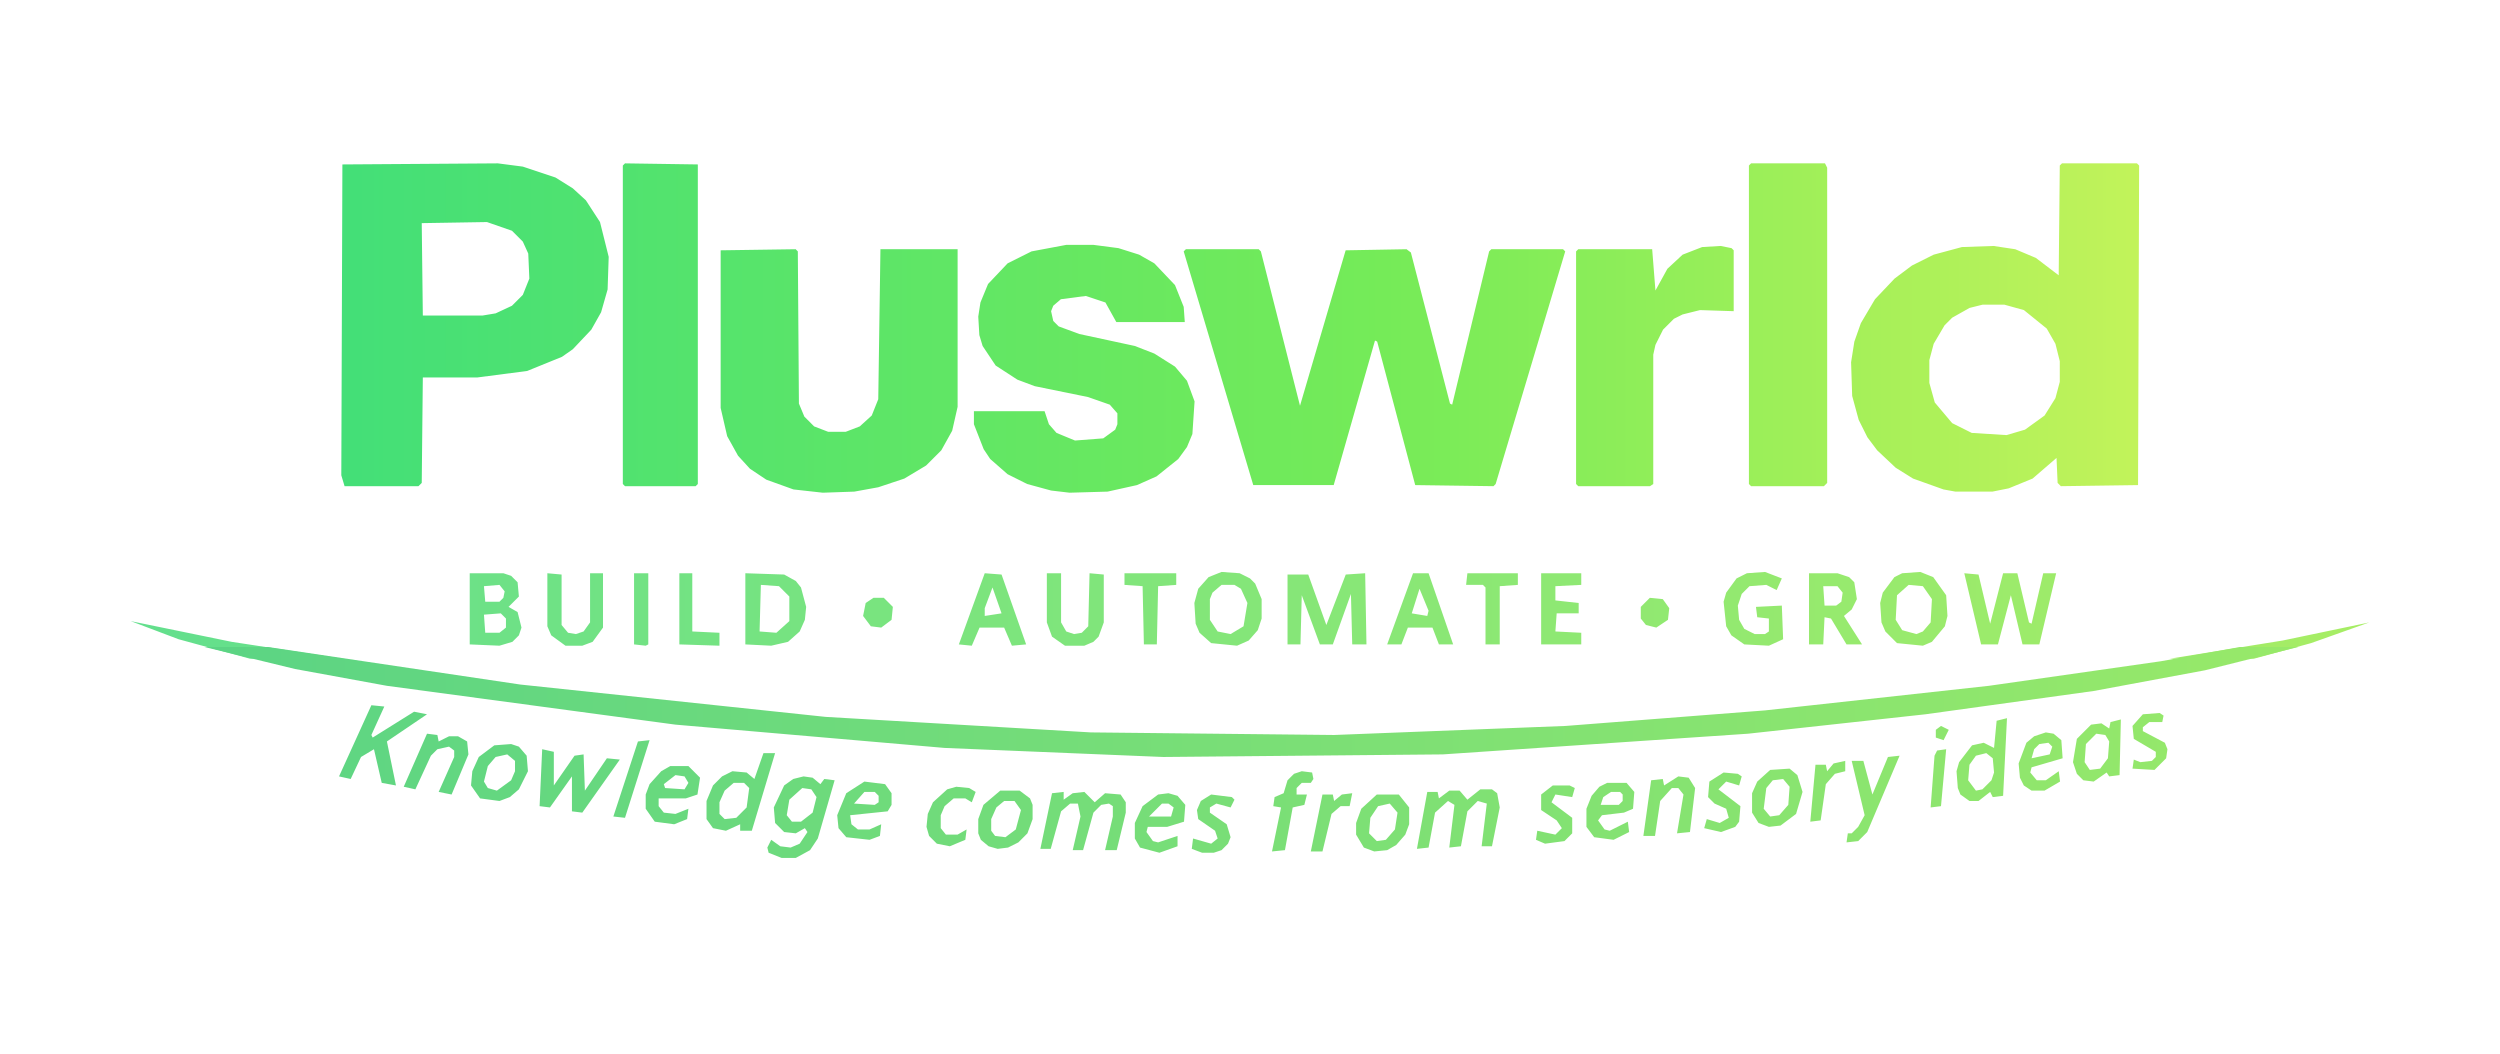
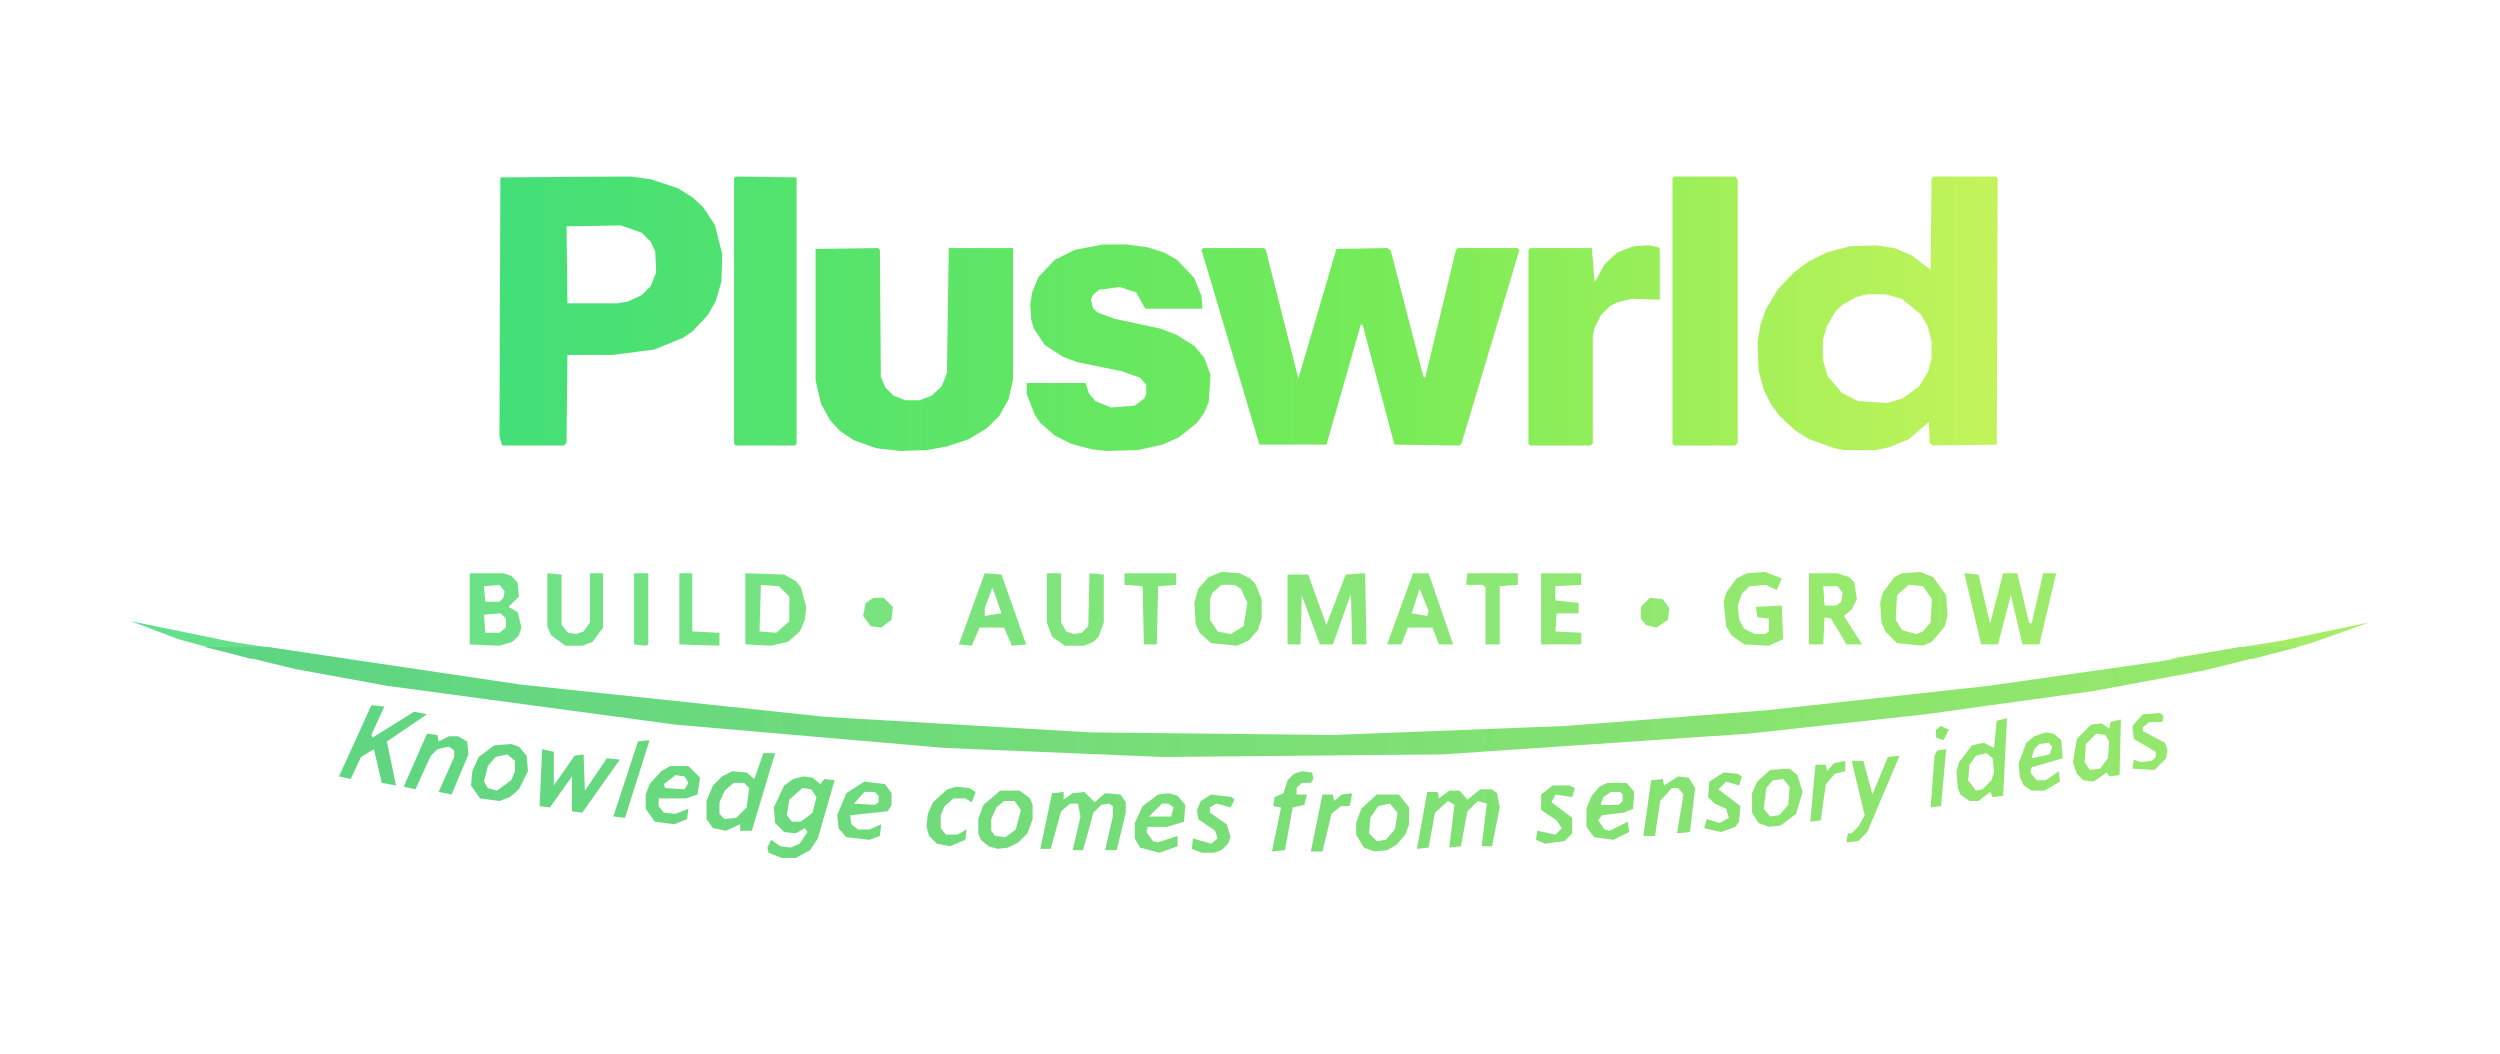
<svg xmlns="http://www.w3.org/2000/svg" width="1932" height="814" viewBox="0 0 1932 814" role="img" aria-labelledby="title desc" shape-rendering="geometricPrecision">
  <defs>
    <linearGradient id="word" x1="0" y1="0" x2="1" y2="0">
      <stop offset="0" stop-color="#43df78" />
      <stop offset="0.58" stop-color="#75eb58" />
      <stop offset="1" stop-color="#c3f35a" />
    </linearGradient>
    <linearGradient id="mid" x1="0" y1="0" x2="1" y2="0">
      <stop offset="0" stop-color="#62df8d" />
      <stop offset="1" stop-color="#a7ed64" />
    </linearGradient>
    <linearGradient id="low" x1="0" y1="0" x2="1" y2="0">
      <stop offset="0" stop-color="#5bd484" />
      <stop offset="1" stop-color="#98e969" />
    </linearGradient>
  </defs>
-   <g transform="translate(154.56 40.56) scale(0.84)">
+   <g transform="translate(295 65) scale(0.70)">
    <path d="M 905,183 L 969,398 L 1043,398 L 1081,265 L 1083,266 L 1118,398 L 1190,399 L 1192,397 L 1256,183 L 1254,181 L 1188,181 L 1186,183 L 1152,324 L 1150,323 L 1114,184 L 1110,181 L 1054,182 L 1012,325 L 976,183 L 974,181 L 907,181 Z M 479,182 L 479,327 L 485,353 L 495,371 L 506,383 L 521,393 L 546,402 L 573,405 L 602,404 L 624,400 L 648,392 L 668,380 L 682,366 L 692,348 L 697,326 L 697,181 L 626,181 L 624,319 L 618,334 L 607,344 L 594,349 L 578,349 L 565,344 L 556,335 L 551,323 L 550,183 L 548,181 Z M 1409,180 L 1399,178 L 1382,179 L 1364,186 L 1350,199 L 1339,219 L 1336,181 L 1268,181 L 1266,183 L 1266,397 L 1268,399 L 1334,399 L 1337,397 L 1337,278 L 1339,269 L 1346,255 L 1356,245 L 1364,241 L 1380,237 L 1411,238 L 1411,182 Z M 765,183 L 743,194 L 725,213 L 718,230 L 716,243 L 717,260 L 720,270 L 732,288 L 752,301 L 768,307 L 817,317 L 837,324 L 844,332 L 844,342 L 842,347 L 831,355 L 805,357 L 788,350 L 781,342 L 777,330 L 712,330 L 712,342 L 721,365 L 727,374 L 743,388 L 761,397 L 783,403 L 800,405 L 835,404 L 862,398 L 880,390 L 900,374 L 908,363 L 913,351 L 915,321 L 908,302 L 897,289 L 878,277 L 860,270 L 809,259 L 790,252 L 785,247 L 783,238 L 785,233 L 792,227 L 815,224 L 833,230 L 843,248 L 906,248 L 905,234 L 897,214 L 878,194 L 864,186 L 845,180 L 822,177 L 797,177 Z M 1782,102 L 1713,102 L 1711,104 L 1710,205 L 1689,189 L 1670,181 L 1650,178 L 1621,179 L 1595,186 L 1575,196 L 1559,208 L 1541,227 L 1528,249 L 1522,266 L 1519,285 L 1520,316 L 1526,338 L 1534,354 L 1543,366 L 1560,382 L 1576,392 L 1604,402 L 1615,404 L 1649,404 L 1664,401 L 1686,392 L 1708,373 L 1709,396 L 1712,399 L 1783,398 L 1784,104 Z M 1628,235 L 1640,232 L 1660,232 L 1678,237 L 1699,254 L 1707,268 L 1711,284 L 1711,303 L 1707,318 L 1697,334 L 1679,347 L 1662,352 L 1630,350 L 1612,341 L 1596,322 L 1591,304 L 1591,283 L 1595,268 L 1605,251 L 1612,244 Z M 1427,102 L 1425,104 L 1425,397 L 1427,399 L 1494,399 L 1497,396 L 1497,106 L 1495,102 Z M 391,102 L 389,104 L 389,397 L 391,399 L 456,399 L 458,397 L 458,103 Z M 327,115 L 297,105 L 274,102 L 131,103 L 130,389 L 133,399 L 201,399 L 204,396 L 205,299 L 255,299 L 301,293 L 333,280 L 343,273 L 360,255 L 369,239 L 375,218 L 376,188 L 368,156 L 355,136 L 343,125 Z M 204,157 L 264,156 L 287,164 L 297,174 L 302,185 L 303,208 L 297,223 L 287,233 L 272,240 L 260,242 L 205,242 Z" fill="url(#word)" fill-rule="evenodd" />
  </g>
  <path d="M 1831,481 L 1764,495 L 1677,509 L 1742,509 L 1786,497 Z M 101,480 L 138,494 L 193,509 L 264,509 L 179,496 Z M 1275,462 L 1268,469 L 1268,478 L 1272,483 L 1280,485 L 1289,479 L 1290,470 L 1285,463 Z M 675,462 L 669,466 L 667,476 L 673,484 L 681,485 L 689,479 L 690,469 L 683,462 Z M 1518,443 L 1531,498 L 1544,498 L 1554,460 L 1563,498 L 1576,498 L 1589,443 L 1579,443 L 1570,482 L 1568,481 L 1559,443 L 1548,443 L 1538,482 L 1529,444 Z M 1398,443 L 1398,498 L 1409,498 L 1410,477 L 1415,478 L 1427,498 L 1439,498 L 1425,476 L 1431,471 L 1435,463 L 1433,450 L 1429,446 L 1420,443 Z M 1409,453 L 1420,453 L 1424,458 L 1423,465 L 1419,468 L 1410,468 Z M 1191,443 L 1191,498 L 1222,498 L 1222,489 L 1202,488 L 1203,474 L 1220,474 L 1220,466 L 1202,464 L 1202,453 L 1222,452 L 1222,443 Z M 1134,443 L 1133,452 L 1146,452 L 1148,454 L 1148,498 L 1159,498 L 1159,453 L 1173,452 L 1173,443 Z M 1092,443 L 1072,498 L 1083,498 L 1088,485 L 1107,485 L 1112,498 L 1123,498 L 1104,443 Z M 1097,455 L 1104,472 L 1103,476 L 1091,474 Z M 995,444 L 995,498 L 1005,498 L 1006,460 L 1020,498 L 1030,498 L 1044,459 L 1045,498 L 1056,498 L 1055,443 L 1040,444 L 1025,483 L 1011,444 Z M 869,443 L 869,452 L 883,453 L 884,498 L 894,498 L 895,453 L 909,452 L 909,443 Z M 809,443 L 809,481 L 813,492 L 823,499 L 838,499 L 845,496 L 849,492 L 853,481 L 853,444 L 842,443 L 841,484 L 836,489 L 830,490 L 824,488 L 820,481 L 820,443 Z M 761,443 L 741,498 L 751,499 L 757,485 L 776,485 L 782,499 L 793,498 L 774,444 Z M 767,454 L 774,474 L 761,476 L 761,470 Z M 576,443 L 576,498 L 596,499 L 609,496 L 618,488 L 622,479 L 623,469 L 619,454 L 615,449 L 606,444 Z M 588,452 L 602,453 L 610,461 L 610,480 L 600,489 L 587,488 Z M 525,443 L 525,498 L 556,499 L 556,489 L 535,488 L 535,443 Z M 490,443 L 490,498 L 499,499 L 501,498 L 501,443 Z M 423,443 L 423,484 L 426,491 L 437,499 L 450,499 L 458,496 L 466,485 L 466,443 L 456,443 L 456,481 L 451,488 L 445,490 L 439,489 L 434,483 L 434,444 Z M 363,443 L 363,498 L 386,499 L 396,496 L 401,491 L 403,485 L 400,473 L 393,469 L 401,461 L 400,450 L 395,445 L 389,443 Z M 374,475 L 387,474 L 391,478 L 391,485 L 386,489 L 375,489 Z M 374,453 L 386,452 L 390,457 L 389,462 L 386,465 L 375,465 Z M 1470,443 L 1464,446 L 1455,458 L 1453,466 L 1454,481 L 1457,488 L 1466,497 L 1486,499 L 1493,496 L 1503,484 L 1505,476 L 1504,460 L 1494,446 L 1484,442 Z M 1475,452 L 1486,453 L 1493,463 L 1492,481 L 1486,488 L 1481,490 L 1470,487 L 1465,479 L 1466,460 Z M 1350,443 L 1342,447 L 1334,458 L 1332,465 L 1334,484 L 1338,491 L 1348,498 L 1367,499 L 1378,494 L 1377,468 L 1357,469 L 1358,477 L 1367,478 L 1367,488 L 1364,490 L 1356,490 L 1348,486 L 1344,479 L 1343,468 L 1346,459 L 1352,453 L 1365,452 L 1373,456 L 1377,447 L 1364,442 Z M 944,442 L 934,446 L 926,455 L 923,466 L 924,482 L 927,489 L 936,497 L 956,499 L 965,495 L 972,487 L 975,478 L 975,463 L 970,451 L 966,447 L 958,443 Z M 944,452 L 954,452 L 959,455 L 964,466 L 961,484 L 951,490 L 941,488 L 935,479 L 935,463 L 937,458 Z" fill="url(#mid)" fill-rule="evenodd" />
  <path d="M 952,616 L 936,614 L 928,619 L 925,626 L 926,633 L 939,642 L 941,648 L 936,652 L 922,648 L 921,656 L 929,659 L 938,659 L 944,657 L 949,652 L 951,647 L 948,637 L 935,628 L 935,624 L 940,621 L 951,624 L 954,618 Z M 1081,614 L 1064,614 L 1052,625 L 1048,636 L 1048,645 L 1054,655 L 1062,658 L 1072,657 L 1079,653 L 1086,645 L 1089,637 L 1089,624 Z M 1074,621 L 1080,628 L 1078,641 L 1071,649 L 1064,650 L 1058,644 L 1059,632 L 1065,623 Z M 1045,613 L 1037,614 L 1031,619 L 1030,614 L 1022,614 L 1013,658 L 1022,658 L 1029,629 L 1036,623 L 1043,623 Z M 910,615 L 903,613 L 895,614 L 883,623 L 877,636 L 877,648 L 881,655 L 896,659 L 910,654 L 910,646 L 895,651 L 891,650 L 886,643 L 887,639 L 902,639 L 915,635 L 916,622 Z M 907,624 L 905,631 L 888,631 L 898,621 L 903,621 Z M 813,613 L 804,656 L 812,656 L 820,627 L 827,621 L 833,621 L 835,631 L 829,657 L 837,657 L 845,628 L 851,622 L 857,621 L 860,623 L 860,631 L 854,657 L 863,657 L 870,628 L 870,620 L 866,614 L 854,613 L 846,620 L 838,612 L 829,613 L 822,618 L 822,612 Z M 1157,613 L 1153,610 L 1144,610 L 1134,618 L 1128,611 L 1120,611 L 1112,617 L 1111,612 L 1103,612 L 1095,656 L 1104,655 L 1109,628 L 1119,619 L 1124,622 L 1120,655 L 1129,654 L 1134,627 L 1142,619 L 1149,621 L 1145,654 L 1153,654 L 1159,624 Z M 788,611 L 773,611 L 760,622 L 756,633 L 756,644 L 758,649 L 764,654 L 771,656 L 779,655 L 787,651 L 794,644 L 798,633 L 798,622 L 796,617 Z M 784,619 L 789,626 L 785,641 L 777,647 L 769,646 L 766,642 L 766,633 L 770,624 L 776,619 Z M 749,609 L 739,608 L 732,610 L 721,620 L 717,629 L 716,639 L 718,646 L 724,652 L 734,654 L 746,649 L 747,641 L 740,645 L 731,645 L 727,640 L 727,630 L 730,623 L 737,617 L 746,617 L 751,620 L 754,612 Z M 1213,607 L 1200,607 L 1191,614 L 1191,626 L 1203,634 L 1207,640 L 1202,645 L 1188,642 L 1187,649 L 1194,652 L 1209,650 L 1215,644 L 1215,632 L 1199,620 L 1202,614 L 1215,616 L 1217,609 Z M 1257,605 L 1242,605 L 1236,608 L 1230,615 L 1226,625 L 1226,639 L 1232,647 L 1247,649 L 1259,643 L 1258,635 L 1244,642 L 1240,641 L 1235,634 L 1238,630 L 1255,628 L 1262,625 L 1263,612 Z M 1237,622 L 1239,616 L 1245,612 L 1252,612 L 1254,614 L 1254,619 L 1251,622 Z M 684,606 L 668,604 L 654,613 L 647,630 L 648,640 L 654,647 L 672,649 L 680,646 L 681,637 L 672,641 L 663,641 L 658,637 L 657,630 L 686,627 L 689,622 L 689,613 Z M 660,621 L 668,612 L 676,612 L 679,615 L 679,620 L 676,622 Z M 1305,601 L 1297,600 L 1286,607 L 1285,602 L 1276,603 L 1270,646 L 1279,646 L 1283,619 L 1292,609 L 1297,609 L 1301,614 L 1296,644 L 1306,643 L 1310,609 Z M 645,603 L 637,602 L 634,606 L 628,601 L 621,600 L 613,602 L 606,607 L 598,624 L 599,636 L 606,643 L 615,644 L 622,640 L 624,643 L 618,652 L 611,655 L 603,654 L 596,649 L 593,655 L 594,659 L 604,663 L 615,663 L 626,657 L 632,648 Z M 627,610 L 631,616 L 628,628 L 619,635 L 612,635 L 608,630 L 610,618 L 620,609 Z M 1343,598 L 1332,597 L 1321,604 L 1320,616 L 1325,621 L 1334,625 L 1336,632 L 1329,636 L 1319,633 L 1317,640 L 1330,643 L 1341,639 L 1344,635 L 1345,623 L 1328,610 L 1334,604 L 1344,607 L 1346,600 Z M 1014,597 L 1006,596 L 1000,598 L 995,603 L 992,613 L 985,616 L 984,623 L 990,624 L 983,658 L 993,657 L 999,624 L 1008,622 L 1010,614 L 1002,614 L 1002,609 L 1006,605 L 1013,605 L 1015,602 Z M 1383,594 L 1368,595 L 1358,604 L 1354,613 L 1354,628 L 1359,636 L 1367,639 L 1376,638 L 1388,629 L 1393,612 L 1389,599 Z M 1378,602 L 1383,608 L 1382,622 L 1375,630 L 1368,631 L 1363,625 L 1365,609 L 1370,603 Z M 532,592 L 518,592 L 511,596 L 502,606 L 499,614 L 499,625 L 506,635 L 521,637 L 531,633 L 532,625 L 522,629 L 513,628 L 509,623 L 509,617 L 530,617 L 539,614 L 541,601 Z M 513,606 L 522,599 L 529,600 L 532,605 L 529,610 L 514,609 Z M 1426,588 L 1417,590 L 1412,596 L 1411,591 L 1403,591 L 1399,635 L 1407,634 L 1411,606 L 1418,598 L 1426,596 Z M 1468,584 L 1459,585 L 1447,614 L 1440,588 L 1431,588 L 1441,630 L 1436,639 L 1431,644 L 1428,644 L 1427,651 L 1436,650 L 1443,643 Z M 599,582 L 590,582 L 583,602 L 577,597 L 566,596 L 558,600 L 551,607 L 546,619 L 546,633 L 551,640 L 561,642 L 572,637 L 572,642 L 581,642 Z M 575,605 L 579,609 L 577,624 L 569,632 L 560,633 L 556,629 L 556,620 L 560,611 L 567,605 Z M 1504,579 L 1497,580 L 1495,584 L 1492,624 L 1500,623 Z M 417,623 L 425,624 L 442,600 L 442,627 L 450,628 L 479,587 L 469,586 L 452,611 L 451,583 L 444,584 L 428,607 L 428,581 L 419,579 Z M 401,577 L 395,575 L 382,576 L 370,585 L 365,596 L 364,607 L 371,617 L 386,619 L 394,616 L 401,610 L 408,596 L 407,584 Z M 392,583 L 398,588 L 398,596 L 395,603 L 384,611 L 377,609 L 374,604 L 377,592 L 383,585 Z M 502,572 L 493,573 L 474,631 L 483,632 Z M 330,567 L 312,608 L 321,610 L 333,584 L 338,579 L 347,577 L 351,580 L 351,585 L 339,612 L 349,614 L 362,583 L 361,573 L 354,569 L 347,569 L 339,573 L 338,568 Z M 1587,567 L 1581,566 L 1572,569 L 1566,574 L 1560,590 L 1561,601 L 1564,607 L 1570,611 L 1580,611 L 1592,604 L 1591,596 L 1581,603 L 1574,603 L 1569,597 L 1570,593 L 1594,586 L 1593,572 Z M 1586,577 L 1584,583 L 1570,586 L 1572,579 L 1576,575 L 1583,574 Z M 1500,561 L 1496,564 L 1496,570 L 1502,572 L 1506,564 Z M 1639,556 L 1631,558 L 1630,563 L 1624,559 L 1616,560 L 1605,571 L 1602,589 L 1605,598 L 1610,603 L 1618,604 L 1628,597 L 1630,600 L 1638,599 Z M 1627,568 L 1630,573 L 1629,586 L 1623,594 L 1615,595 L 1611,589 L 1612,575 L 1620,567 Z M 1551,555 L 1543,557 L 1541,578 L 1533,574 L 1524,576 L 1514,589 L 1512,596 L 1513,609 L 1515,614 L 1522,619 L 1529,619 L 1538,612 L 1540,616 L 1548,615 Z M 1535,582 L 1540,586 L 1541,597 L 1539,603 L 1532,610 L 1527,611 L 1521,603 L 1522,591 L 1527,584 Z M 1669,551 L 1656,552 L 1648,561 L 1649,571 L 1666,581 L 1666,585 L 1663,588 L 1654,589 L 1649,587 L 1648,594 L 1665,595 L 1674,586 L 1675,579 L 1673,574 L 1656,565 L 1656,562 L 1661,558 L 1671,558 L 1672,553 Z M 287,545 L 262,600 L 271,602 L 279,585 L 289,579 L 295,605 L 306,607 L 299,573 L 330,552 L 320,550 L 288,570 L 287,568 L 297,546 Z M 158,500 L 228,517 L 299,530 L 522,560 L 730,578 L 899,585 L 1115,583 L 1351,567 L 1488,552 L 1618,534 L 1704,518 L 1776,500 L 1731,500 L 1670,511 L 1537,530 L 1364,549 L 1210,561 L 1031,568 L 843,566 L 638,554 L 402,529 L 207,500 Z" fill="url(#low)" fill-rule="evenodd" />
</svg>
